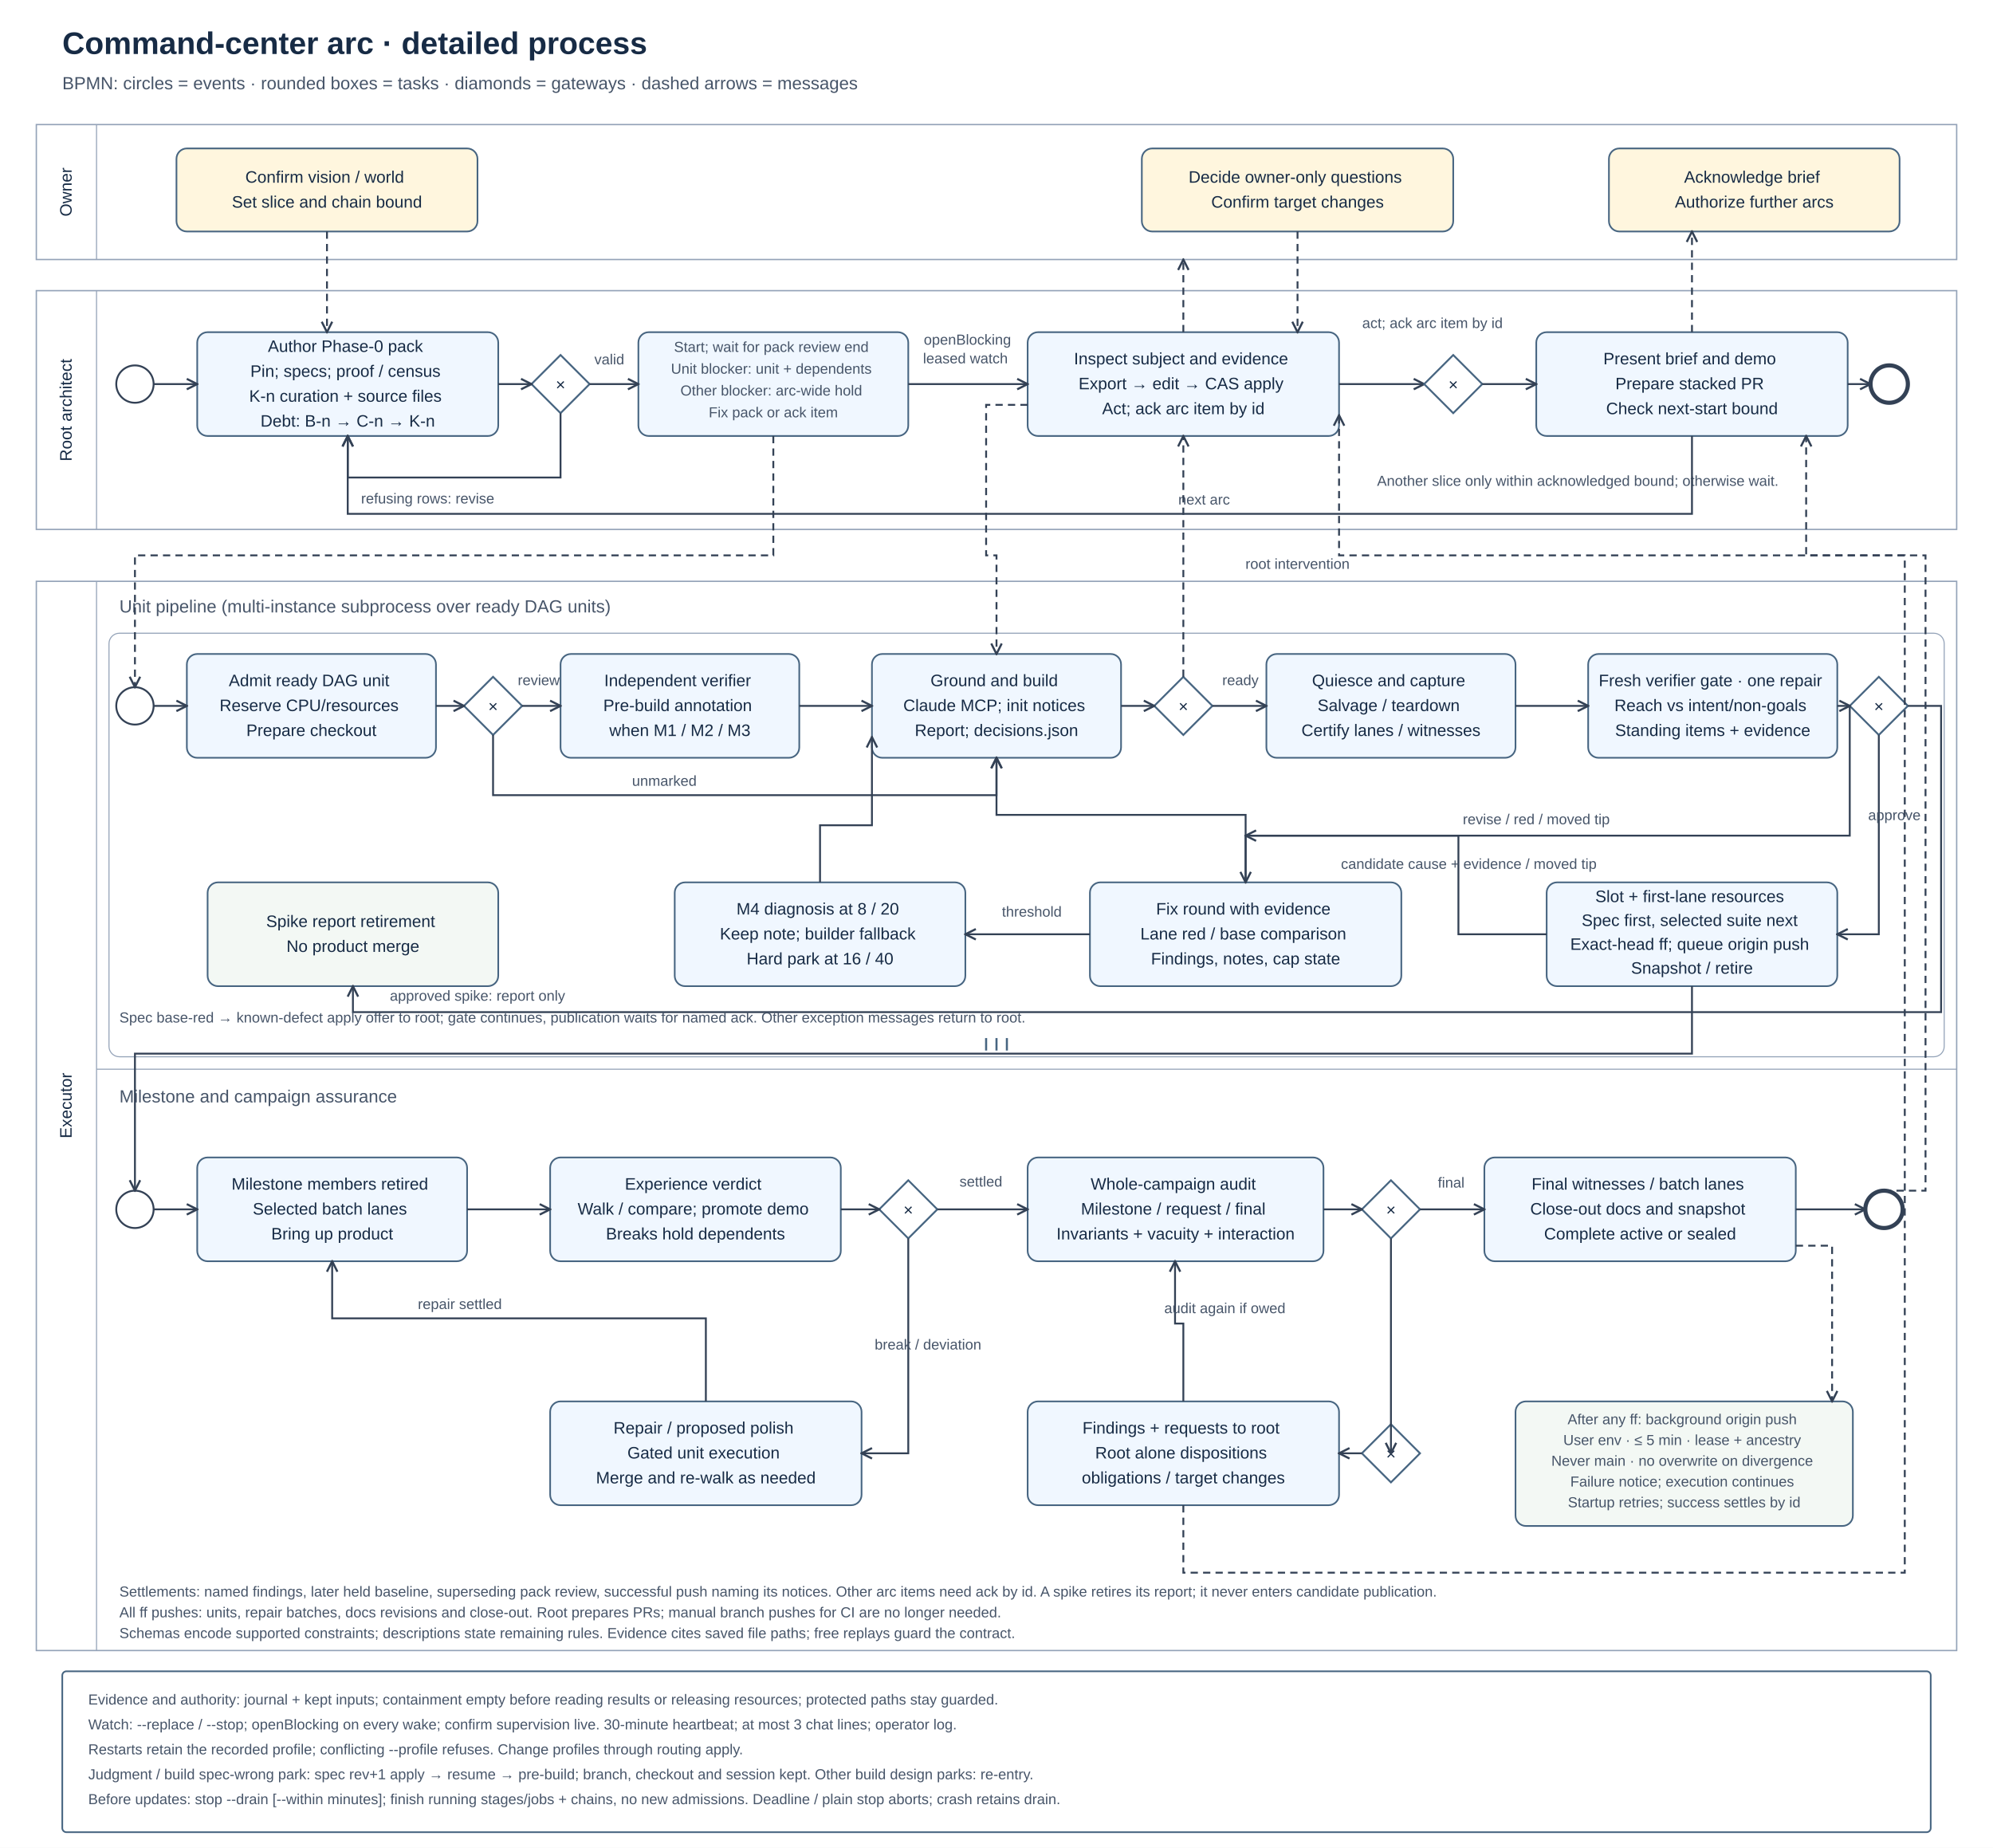
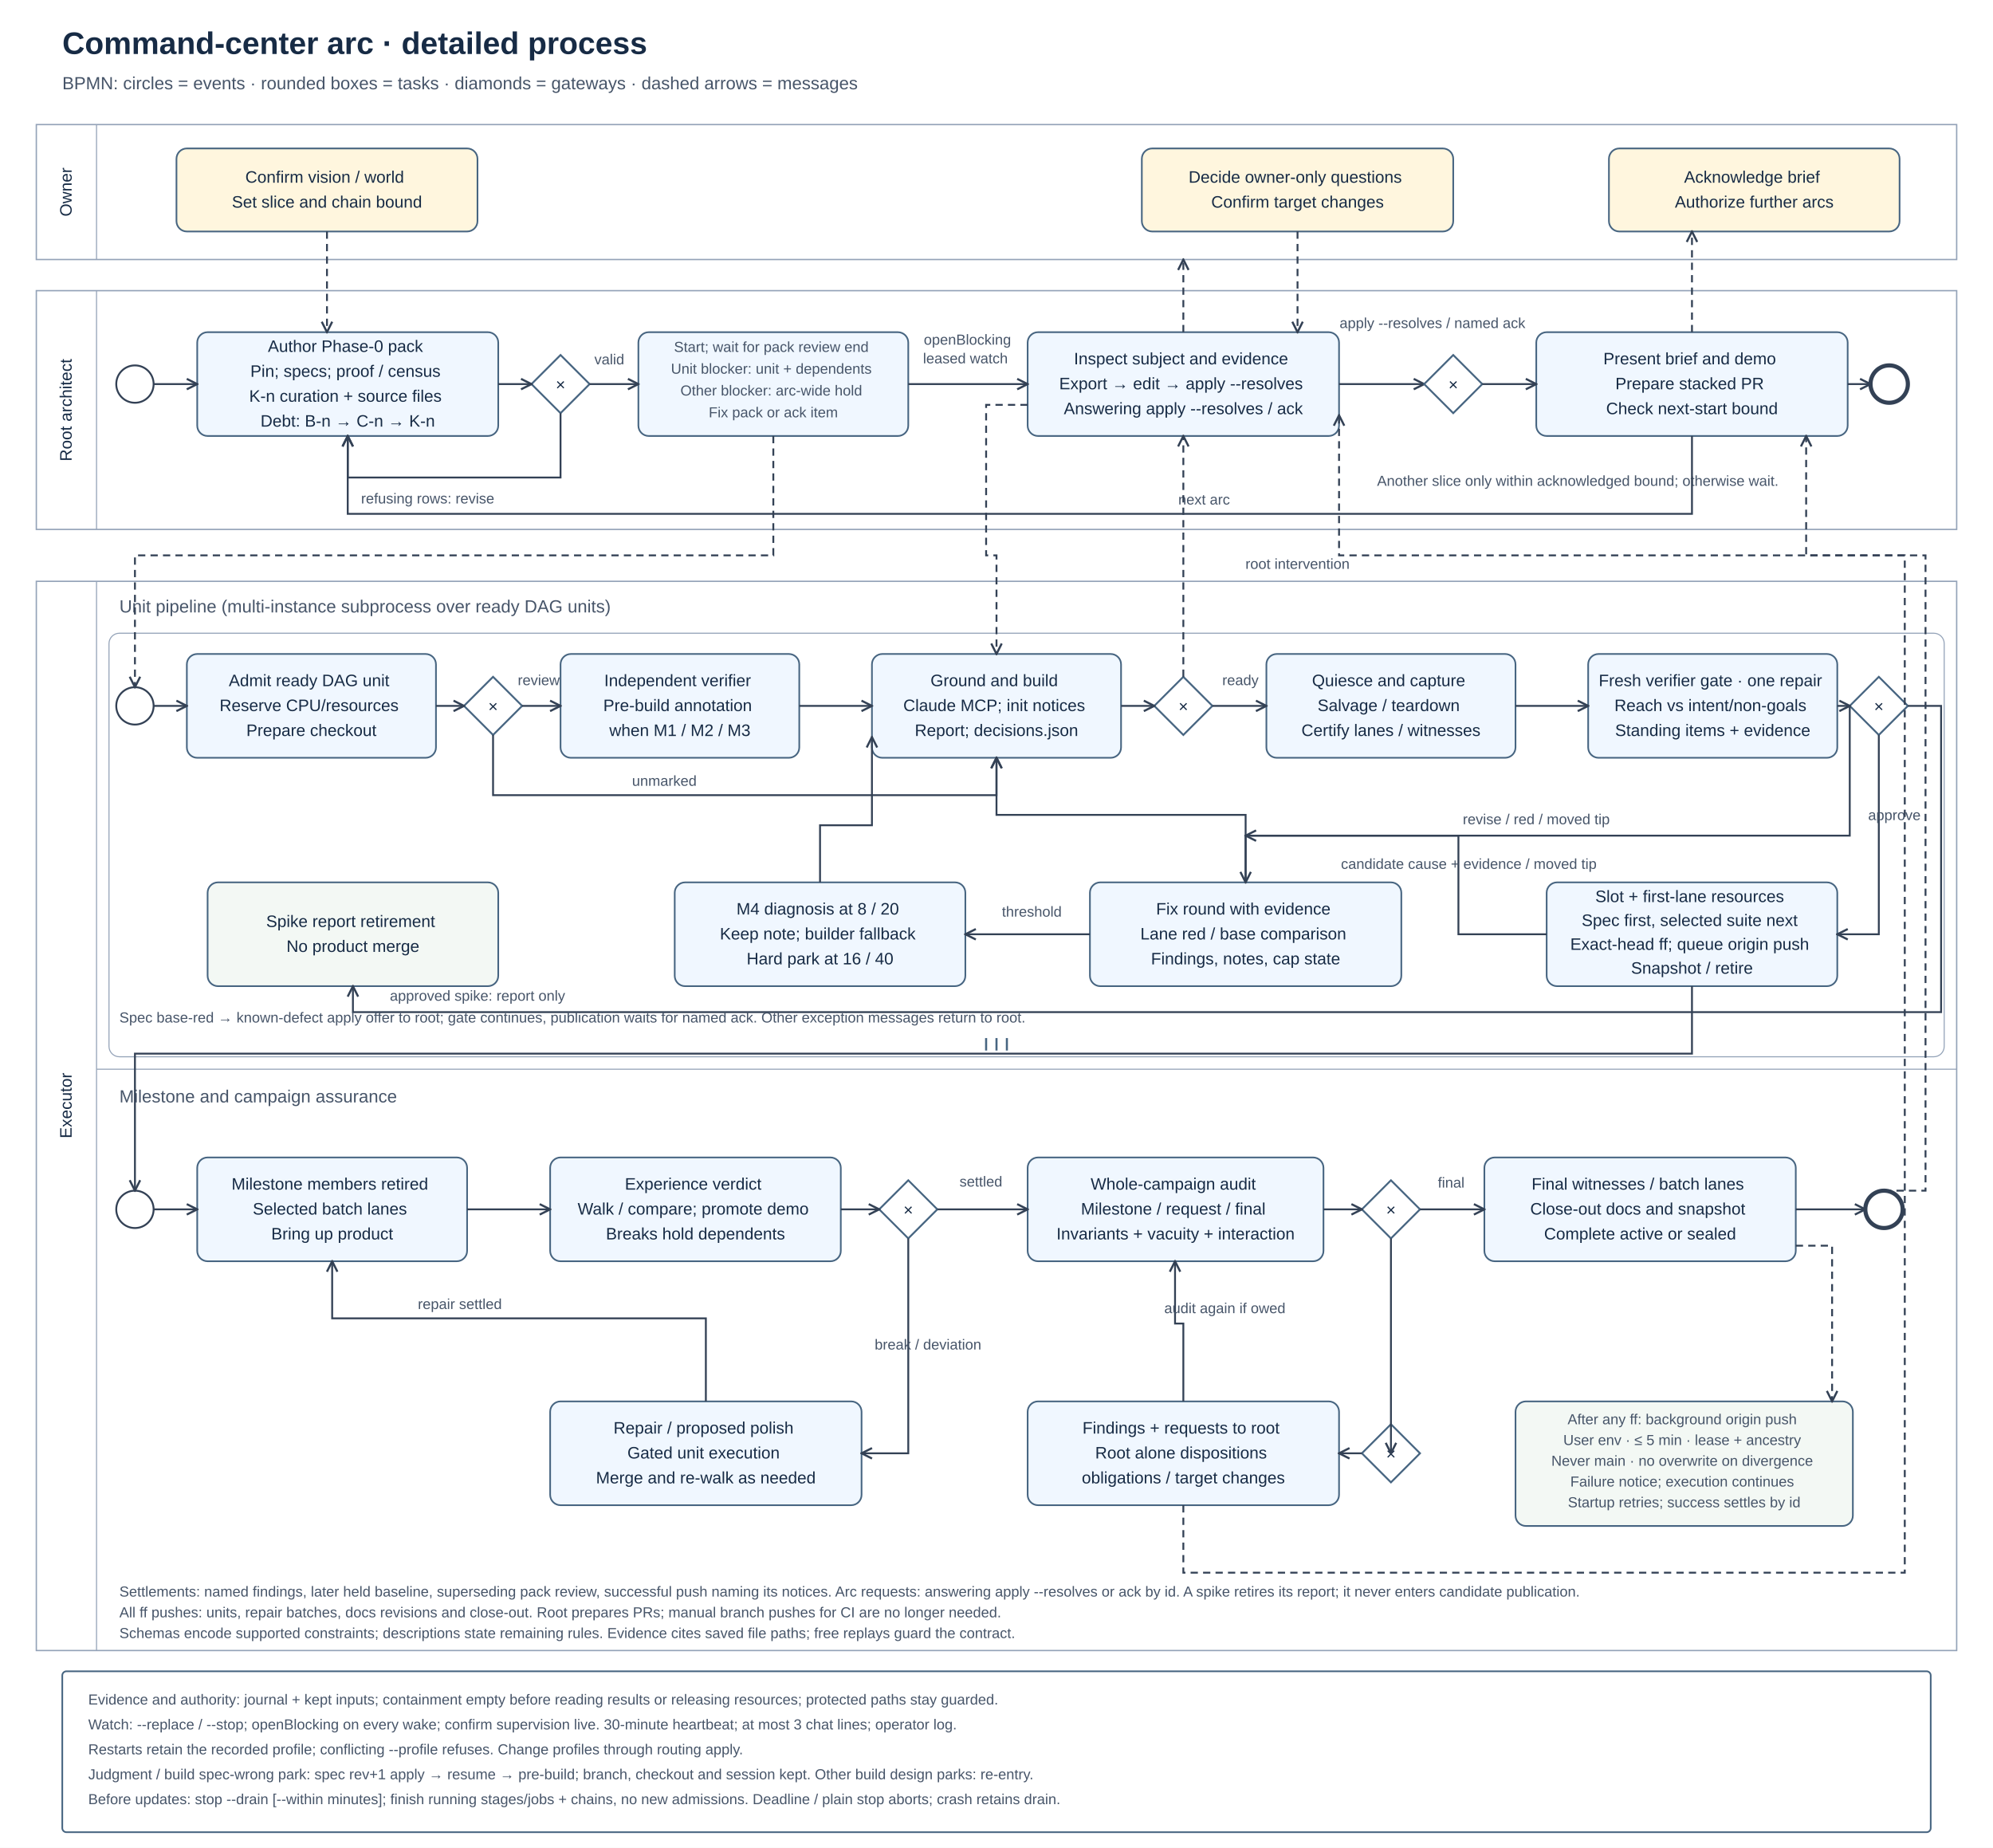
<svg xmlns="http://www.w3.org/2000/svg" width="1920" height="1780" viewBox="0 0 1920 1780" role="img" aria-labelledby="title desc">
  <defs>
    <marker id="arrow" viewBox="0 0 10 10" refX="9" refY="5" markerWidth="7" markerHeight="7" orient="auto-start-reverse">
      <path d="M 1 1 L 9 5 L 1 9" fill="none" stroke="#334155" stroke-width="1.6" />
    </marker>
  </defs>
  <style>text{font-family:Arial,Helvetica,sans-serif;fill:#172b45} .title{font-size:30px;font-weight:700}.sub{font-size:17px;fill:#475569}.label{font-size:16px}.small{font-size:14px;fill:#475569}.task{stroke:#476581;stroke-width:1.6}.edge{fill:none;stroke:#334155;stroke-width:1.8;marker-end:url(#arrow)}.msg{stroke-dasharray:7 5}.pool{fill:#fff;stroke:#94a3b8;stroke-width:1.3}</style>
  <rect width="1920" height="1780" fill="#fff" />
  <text x="60" y="52" class="title" text-anchor="start">
    <tspan x="60" dy="0">Command-center arc · detailed process</tspan>
  </text>
  <text x="60" y="86" class="sub" text-anchor="start">
    <tspan x="60" dy="0">BPMN: circles = events · rounded boxes = tasks · diamonds = gateways · dashed arrows = messages</tspan>
  </text>
  <rect x="35" y="120" width="1850" height="130" class="pool" />
  <path d="M93 120V250" stroke="#94a3b8" />
  <text transform="translate(69 185.0) rotate(-90)" text-anchor="middle" class="label">Owner</text>
  <rect x="35" y="280" width="1850" height="230" class="pool" />
  <path d="M93 280V510" stroke="#94a3b8" />
  <text transform="translate(69 395.0) rotate(-90)" text-anchor="middle" class="label">Root architect</text>
  <rect x="35" y="560" width="1850" height="1030" class="pool" />
  <path d="M93 560V1590" stroke="#94a3b8" />
  <text transform="translate(69 1065.0) rotate(-90)" text-anchor="middle" class="label">Executor</text>
  <rect x="170" y="143" width="290" height="80" rx="10" fill="#fff6de" class="task" />
  <text x="315.0" y="176.0" class="label" text-anchor="middle">
    <tspan x="315.0" dy="0">Confirm vision / world</tspan>
    <tspan x="315.0" dy="24">Set slice and chain bound</tspan>
  </text>
  <rect x="1100" y="143" width="300" height="80" rx="10" fill="#fff6de" class="task" />
  <text x="1250.0" y="176.0" class="label" text-anchor="middle">
    <tspan x="1250.0" dy="0">Decide owner-only questions</tspan>
    <tspan x="1250.0" dy="24">Confirm target changes</tspan>
  </text>
  <rect x="1550" y="143" width="280" height="80" rx="10" fill="#fff6de" class="task" />
  <text x="1690.0" y="176.0" class="label" text-anchor="middle">
    <tspan x="1690.0" dy="0">Acknowledge brief</tspan>
    <tspan x="1690.0" dy="24">Authorize further arcs</tspan>
  </text>
  <circle cx="130" cy="370" r="18" fill="#fff" stroke="#334155" stroke-width="1.8" />
  <rect x="190" y="320" width="290" height="100" rx="10" fill="#f0f7ff" class="task" />
  <text x="335.0" y="339.0" class="label" text-anchor="middle">
    <tspan x="335.0" dy="0">Author Phase-0 pack</tspan>
    <tspan x="335.0" dy="24">Pin; specs; proof / census</tspan>
    <tspan x="335.0" dy="24">K-n curation + source files</tspan>
    <tspan x="335.0" dy="24">Debt: B-n → C-n → K-n</tspan>
  </text>
  <path d="M540 342L568 370L540 398L512 370Z" fill="#fff" stroke="#476581" stroke-width="1.8" />
  <text x="540" y="376" class="label" text-anchor="middle">
    <tspan x="540" dy="0">×</tspan>
  </text>
  <rect x="615" y="320" width="260" height="100" rx="10" fill="#f0f7ff" class="task" />
  <text x="745.0" y="339" class="small" text-anchor="middle">
    <tspan x="745.0" dy="0">Start; wait for pack review end</tspan>
    <tspan x="745.0" dy="21">Unit blocker: unit + dependents</tspan>
    <tspan x="745.0" dy="21">Other blocker: arc-wide hold</tspan>
    <tspan x="745.0" dy="21">Fix pack or ack item</tspan>
  </text>
  <rect x="990" y="320" width="300" height="100" rx="10" fill="#f0f7ff" class="task" />
  <text x="1140.0" y="351.0" class="label" text-anchor="middle">
    <tspan x="1140.0" dy="0">Inspect subject and evidence</tspan>
-     <tspan x="1140.0" dy="24">Export → edit → CAS apply</tspan>
-     <tspan x="1140.0" dy="24">Act; ack arc item by id</tspan>
+     <tspan x="1140.0" dy="24">Export → edit → apply --resolves</tspan>
+     <tspan x="1140.0" dy="24">Answering apply --resolves / ack</tspan>
  </text>
  <rect x="1480" y="320" width="300" height="100" rx="10" fill="#f0f7ff" class="task" />
  <text x="1630.0" y="351.0" class="label" text-anchor="middle">
    <tspan x="1630.0" dy="0">Present brief and demo</tspan>
    <tspan x="1630.0" dy="24">Prepare stacked PR</tspan>
    <tspan x="1630.0" dy="24">Check next-start bound</tspan>
  </text>
  <circle cx="1820" cy="370" r="18" fill="#fff" stroke="#334155" stroke-width="4" />
  <polyline points="148,370 190,370" class="edge" />
  <polyline points="480,370 512,370" class="edge" />
  <polyline points="568,370 615,370" class="edge" />
  <text x="587" y="351" class="small" text-anchor="middle">
    <tspan x="587" dy="0">valid</tspan>
  </text>
  <polyline points="540,398 540,460 335,460 335,420" class="edge" />
  <text x="412" y="485" class="small" text-anchor="middle">
    <tspan x="412" dy="0">refusing rows: revise</tspan>
  </text>
  <polyline points="875,370 990,370" class="edge" />
  <text x="932" y="350" class="small" text-anchor="middle">
    <tspan x="932" dy="0">leased watch</tspan>
    <tspan x="932" dy="-18">openBlocking</tspan>
  </text>
  <polyline points="1290,370 1372,370" class="edge" />
  <text x="1380" y="316" class="small" text-anchor="middle">
-     <tspan x="1380" dy="0">act; ack arc item by id</tspan>
+     <tspan x="1380" dy="0">apply --resolves / named ack</tspan>
  </text>
  <path d="M1400 342L1428 370L1400 398L1372 370Z" fill="#fff" stroke="#476581" stroke-width="1.8" />
  <text x="1400" y="376" class="label" text-anchor="middle">
    <tspan x="1400" dy="0">×</tspan>
  </text>
  <polyline points="1428,370 1480,370" class="edge" />
  <polyline points="1780,370 1802,370" class="edge" />
  <polyline points="315,223 315,320" class="edge msg" />
  <polyline points="1140,320 1140,250" class="edge msg" />
  <polyline points="1250,223 1250,320" class="edge msg" />
  <polyline points="1630,320 1630,223" class="edge msg" />
  <text x="1520" y="468" class="small" text-anchor="middle">
    <tspan x="1520" dy="0">Another slice only within acknowledged bound; otherwise wait.</tspan>
  </text>
  <polyline points="1630,420 1630,495 335,495 335,420" class="edge" />
  <text x="1160" y="486" class="small" text-anchor="middle">
    <tspan x="1160" dy="0">next arc</tspan>
  </text>
  <path d="M93 1030H1885" stroke="#94a3b8" />
  <text x="115" y="590" class="sub" text-anchor="start">
    <tspan x="115" dy="0">Unit pipeline (multi-instance subprocess over ready DAG units)</tspan>
  </text>
  <rect x="105" y="610" width="1768" height="408" rx="10" fill="none" stroke="#94a3b8" />
  <path d="M950 1000v12 M960 1000v12 M970 1000v12" stroke="#476581" stroke-width="2" />
  <circle cx="130" cy="680" r="18" fill="#fff" stroke="#334155" stroke-width="1.8" />
  <rect x="180" y="630" width="240" height="100" rx="10" fill="#f0f7ff" class="task" />
  <text x="300.0" y="661.0" class="label" text-anchor="middle">
    <tspan x="300.0" dy="0">Admit ready DAG unit</tspan>
    <tspan x="300.0" dy="24">Reserve CPU/resources</tspan>
    <tspan x="300.0" dy="24">Prepare checkout</tspan>
  </text>
  <path d="M475 652L503 680L475 708L447 680Z" fill="#fff" stroke="#476581" stroke-width="1.8" />
  <text x="475" y="686" class="label" text-anchor="middle">
    <tspan x="475" dy="0">×</tspan>
  </text>
  <rect x="540" y="630" width="230" height="100" rx="10" fill="#f0f7ff" class="task" />
  <text x="655.0" y="661.0" class="label" text-anchor="middle">
    <tspan x="655.0" dy="0">Independent verifier</tspan>
    <tspan x="655.0" dy="24">Pre-build annotation</tspan>
    <tspan x="655.0" dy="24">when M1 / M2 / M3</tspan>
  </text>
  <rect x="840" y="630" width="240" height="100" rx="10" fill="#f0f7ff" class="task" />
  <text x="960.0" y="661.0" class="label" text-anchor="middle">
    <tspan x="960.0" dy="0">Ground and build</tspan>
    <tspan x="960.0" dy="24">Claude MCP; init notices</tspan>
    <tspan x="960.0" dy="24">Report; decisions.json</tspan>
  </text>
  <path d="M1140 652L1168 680L1140 708L1112 680Z" fill="#fff" stroke="#476581" stroke-width="1.8" />
  <text x="1140" y="686" class="label" text-anchor="middle">
    <tspan x="1140" dy="0">×</tspan>
  </text>
  <rect x="1220" y="630" width="240" height="100" rx="10" fill="#f0f7ff" class="task" />
  <text x="1340.0" y="661.0" class="label" text-anchor="middle">
    <tspan x="1340.0" dy="0">Quiesce and capture</tspan>
    <tspan x="1340.0" dy="24">Salvage / teardown</tspan>
    <tspan x="1340.0" dy="24">Certify lanes / witnesses</tspan>
  </text>
  <rect x="1530" y="630" width="240" height="100" rx="10" fill="#f0f7ff" class="task" />
  <text x="1650.0" y="661.0" class="label" text-anchor="middle">
    <tspan x="1650.0" dy="0">Fresh verifier gate · one repair</tspan>
    <tspan x="1650.0" dy="24">Reach vs intent/non-goals</tspan>
    <tspan x="1650.0" dy="24">Standing items + evidence</tspan>
  </text>
  <polyline points="148,680 180,680" class="edge" />
  <polyline points="420,680 447,680" class="edge" />
  <polyline points="503,680 540,680" class="edge" />
  <text x="519" y="660" class="small" text-anchor="middle">
    <tspan x="519" dy="0">review</tspan>
  </text>
  <polyline points="770,680 840,680" class="edge" />
  <polyline points="475,708 475,766 960,766 960,730" class="edge" />
  <text x="640" y="757" class="small" text-anchor="middle">
    <tspan x="640" dy="0">unmarked</tspan>
  </text>
  <polyline points="1080,680 1112,680" class="edge" />
  <polyline points="1168,680 1220,680" class="edge" />
  <text x="1195" y="660" class="small" text-anchor="middle">
    <tspan x="1195" dy="0">ready</tspan>
  </text>
  <polyline points="1460,680 1530,680" class="edge" />
  <polyline points="745,420 745,535 130,535 130,662" class="edge msg" />
  <path d="M1810 652L1838 680L1810 708L1782 680Z" fill="#fff" stroke="#476581" stroke-width="1.8" />
  <text x="1810" y="686" class="label" text-anchor="middle">
    <tspan x="1810" dy="0">×</tspan>
  </text>
  <polyline points="1770,680 1782,680" class="edge" />
  <rect x="1490" y="850" width="280" height="100" rx="10" fill="#f0f7ff" class="task" />
  <text x="1630.0" y="869" class="label" text-anchor="middle">
    <tspan x="1630.0" dy="0">Slot + first-lane resources</tspan>
    <tspan x="1630.0" dy="23">Spec first, selected suite next</tspan>
    <tspan x="1630.0" dy="23">Exact-head ff; queue origin push</tspan>
    <tspan x="1630.0" dy="23">Snapshot / retire</tspan>
  </text>
  <polyline points="1810,708 1810,900 1770,900" class="edge" />
  <text x="1825" y="790" class="small" text-anchor="middle">
    <tspan x="1825" dy="0">approve</tspan>
  </text>
  <rect x="1050" y="850" width="300" height="100" rx="10" fill="#f0f7ff" class="task" />
  <text x="1200.0" y="881.0" class="label" text-anchor="middle">
    <tspan x="1200.0" dy="0">Fix round with evidence</tspan>
    <tspan x="1200.0" dy="24">Lane red / base comparison</tspan>
    <tspan x="1200.0" dy="24">Findings, notes, cap state</tspan>
  </text>
  <rect x="650" y="850" width="280" height="100" rx="10" fill="#f0f7ff" class="task" />
  <text x="790.0" y="881.0" class="label" text-anchor="middle">
    <tspan x="790.0" dy="0">M4 diagnosis at 8 / 20</tspan>
    <tspan x="790.0" dy="24">Keep note; builder fallback</tspan>
    <tspan x="790.0" dy="24">Hard park at 16 / 40</tspan>
  </text>
  <rect x="200" y="850" width="280" height="100" rx="10" fill="#f3f8f4" class="task" />
  <text x="340.0" y="893.0" class="label" text-anchor="middle">
    <tspan x="340.0" dy="0">Spike report retirement</tspan>
    <tspan x="340.0" dy="24">No product merge</tspan>
  </text>
  <polyline points="1782,680 1782,805 1200,805 1200,850" class="edge" />
  <text x="1480" y="794" class="small" text-anchor="middle">
    <tspan x="1480" dy="0">revise / red / moved tip</tspan>
  </text>
  <polyline points="1200,850 1200,785 960,785 960,730" class="edge" />
  <polyline points="1050,900 930,900" class="edge" />
  <text x="994" y="883" class="small" text-anchor="middle">
    <tspan x="994" dy="0">threshold</tspan>
  </text>
  <polyline points="790,850 790,795 840,795 840,710" class="edge" />
  <polyline points="1838,680 1870,680 1870,975 340,975 340,950" class="edge" />
  <text x="460" y="964" class="small" text-anchor="middle">
    <tspan x="460" dy="0">approved spike: report only</tspan>
  </text>
  <polyline points="1490,900 1405,900 1405,805 1200,805" class="edge" />
  <text x="1415" y="837" class="small" text-anchor="middle">
    <tspan x="1415" dy="0">candidate cause + evidence / moved tip</tspan>
  </text>
  <text x="115" y="985" class="small" text-anchor="start">
    <tspan x="115" dy="0">Spec base-red → known-defect apply offer to root; gate continues, publication waits for named ack. Other exception messages return to root.</tspan>
  </text>
  <polyline points="1140,652 1140,535 1140,420" class="edge msg" />
  <text x="1250" y="548" class="small" text-anchor="middle">
    <tspan x="1250" dy="0">root intervention</tspan>
  </text>
  <polyline points="990,390 950,390 950,535 960,535 960,630" class="edge msg" />
  <text x="115" y="1062" class="sub" text-anchor="start">
    <tspan x="115" dy="0">Milestone and campaign assurance</tspan>
  </text>
  <circle cx="130" cy="1165" r="18" fill="#fff" stroke="#334155" stroke-width="1.8" />
  <rect x="190" y="1115" width="260" height="100" rx="10" fill="#f0f7ff" class="task" />
  <text x="320.0" y="1146.0" class="label" text-anchor="middle">
    <tspan x="320.0" dy="0">Milestone members retired</tspan>
    <tspan x="320.0" dy="24">Selected batch lanes</tspan>
    <tspan x="320.0" dy="24">Bring up product</tspan>
  </text>
  <rect x="530" y="1115" width="280" height="100" rx="10" fill="#f0f7ff" class="task" />
  <text x="670.0" y="1146.0" class="label" text-anchor="middle">
    <tspan x="670.0" dy="0">Experience verdict</tspan>
    <tspan x="670.0" dy="24">Walk / compare; promote demo</tspan>
    <tspan x="670.0" dy="24">Breaks hold dependents</tspan>
  </text>
  <path d="M875 1137L903 1165L875 1193L847 1165Z" fill="#fff" stroke="#476581" stroke-width="1.8" />
  <text x="875" y="1171" class="label" text-anchor="middle">
    <tspan x="875" dy="0">×</tspan>
  </text>
  <rect x="990" y="1115" width="285" height="100" rx="10" fill="#f0f7ff" class="task" />
  <text x="1132.5" y="1146.0" class="label" text-anchor="middle">
    <tspan x="1132.5" dy="0">Whole-campaign audit</tspan>
    <tspan x="1132.5" dy="24">Milestone / request / final</tspan>
    <tspan x="1132.5" dy="24">Invariants + vacuity + interaction</tspan>
  </text>
  <path d="M1340 1137L1368 1165L1340 1193L1312 1165Z" fill="#fff" stroke="#476581" stroke-width="1.8" />
  <text x="1340" y="1171" class="label" text-anchor="middle">
    <tspan x="1340" dy="0">×</tspan>
  </text>
  <rect x="1430" y="1115" width="300" height="100" rx="10" fill="#f0f7ff" class="task" />
  <text x="1580.0" y="1146.0" class="label" text-anchor="middle">
    <tspan x="1580.0" dy="0">Final witnesses / batch lanes</tspan>
    <tspan x="1580.0" dy="24">Close-out docs and snapshot</tspan>
    <tspan x="1580.0" dy="24">Complete active or sealed</tspan>
  </text>
  <circle cx="1815" cy="1165" r="18" fill="#fff" stroke="#334155" stroke-width="4" />
  <rect x="1460" y="1350" width="325" height="120" rx="10" fill="#f3f8f4" class="task" />
  <text x="1622.5" y="1372" class="small" text-anchor="middle">
    <tspan x="1622.5" dy="0">After any ff: background origin push</tspan>
    <tspan x="1622.5" dy="20">User env · ≤ 5 min · lease + ancestry</tspan>
    <tspan x="1622.5" dy="20">Never main · no overwrite on divergence</tspan>
    <tspan x="1622.5" dy="20">Failure notice; execution continues</tspan>
    <tspan x="1622.5" dy="20">Startup retries; success settles by id</tspan>
  </text>
  <polyline points="1730,1200 1765,1200 1765,1350" class="edge msg" />
  <polyline points="1630,950 1630,1015 130,1015 130,1147" class="edge" />
  <polyline points="148,1165 190,1165" class="edge" />
  <polyline points="450,1165 530,1165" class="edge" />
  <polyline points="810,1165 847,1165" class="edge" />
  <polyline points="903,1165 990,1165" class="edge" />
  <text x="945" y="1143" class="small" text-anchor="middle">
    <tspan x="945" dy="0">settled</tspan>
  </text>
  <polyline points="1275,1165 1312,1165" class="edge" />
  <polyline points="1368,1165 1430,1165" class="edge" />
  <text x="1398" y="1144" class="small" text-anchor="middle">
    <tspan x="1398" dy="0">final</tspan>
  </text>
  <polyline points="1730,1165 1797,1165" class="edge" />
  <rect x="530" y="1350" width="300" height="100" rx="10" fill="#f0f7ff" class="task" />
  <text x="680.0" y="1381.0" class="label" text-anchor="middle">
    <tspan x="680.0" dy="0">Repair / proposed polish</tspan>
    <tspan x="680.0" dy="24">Gated unit execution</tspan>
    <tspan x="680.0" dy="24">Merge and re-walk as needed</tspan>
  </text>
  <rect x="990" y="1350" width="300" height="100" rx="10" fill="#f0f7ff" class="task" />
  <text x="1140.0" y="1381.0" class="label" text-anchor="middle">
    <tspan x="1140.0" dy="0">Findings + requests to root</tspan>
    <tspan x="1140.0" dy="24">Root alone dispositions</tspan>
    <tspan x="1140.0" dy="24">obligations / target changes</tspan>
  </text>
  <path d="M1340 1372L1368 1400L1340 1428L1312 1400Z" fill="#fff" stroke="#476581" stroke-width="1.8" />
  <text x="1340" y="1406" class="label" text-anchor="middle">
    <tspan x="1340" dy="0">×</tspan>
  </text>
  <polyline points="875,1193 875,1400 830,1400" class="edge" />
  <text x="894" y="1300" class="small" text-anchor="middle">
    <tspan x="894" dy="0">break / deviation</tspan>
  </text>
  <polyline points="680,1350 680,1270 320,1270 320,1215" class="edge" />
  <text x="443" y="1261" class="small" text-anchor="middle">
    <tspan x="443" dy="0">repair settled</tspan>
  </text>
  <polyline points="1340,1193 1340,1400" class="edge" />
  <polyline points="1312,1400 1290,1400" class="edge" />
  <polyline points="1140,1350 1140,1275 1132,1275 1132,1215" class="edge" />
  <text x="1180" y="1265" class="small" text-anchor="middle">
    <tspan x="1180" dy="0">audit again if owed</tspan>
  </text>
  <polyline points="1140,1450 1140,1515 1835,1515 1835,535 1290,535 1290,400" class="edge msg" />
  <polyline points="1815,1147 1855,1147 1855,535 1740,535 1740,420" class="edge msg" />
  <text x="115" y="1538" class="small" text-anchor="start">
-     <tspan x="115" dy="0">Settlements: named findings, later held baseline, superseding pack review, successful push naming its notices. Other arc items need ack by id. A spike retires its report; it never enters candidate publication.</tspan>
+     <tspan x="115" dy="0">Settlements: named findings, later held baseline, superseding pack review, successful push naming its notices. Arc requests: answering apply --resolves or ack by id. A spike retires its report; it never enters candidate publication.</tspan>
    <tspan x="115" dy="20">All ff pushes: units, repair batches, docs revisions and close-out. Root prepares PRs; manual branch pushes for CI are no longer needed.</tspan>
    <tspan x="115" dy="20">Schemas encode supported constraints; descriptions state remaining rules. Evidence cites saved file paths; free replays guard the contract.</tspan>
  </text>
  <rect x="60" y="1610" width="1800" height="155" rx="4" fill="#fff" class="task" />
  <text x="85" y="1642" class="small" text-anchor="start">
    <tspan x="85" dy="0">Evidence and authority: journal + kept inputs; containment empty before reading results or releasing resources; protected paths stay guarded.</tspan>
    <tspan x="85" dy="24">Watch: --replace / --stop; openBlocking on every wake; confirm supervision live. 30-minute heartbeat; at most 3 chat lines; operator log.</tspan>
    <tspan x="85" dy="24">Restarts retain the recorded profile; conflicting --profile refuses. Change profiles through routing apply.</tspan>
    <tspan x="85" dy="24">Judgment / build spec-wrong park: spec rev+1 apply → resume → pre-build; branch, checkout and session kept. Other build design parks: re-entry.</tspan>
    <tspan x="85" dy="24">Before updates: stop --drain [--within minutes]; finish running stages/jobs + chains, no new admissions. Deadline / plain stop aborts; crash retains drain.</tspan>
  </text>
</svg>
